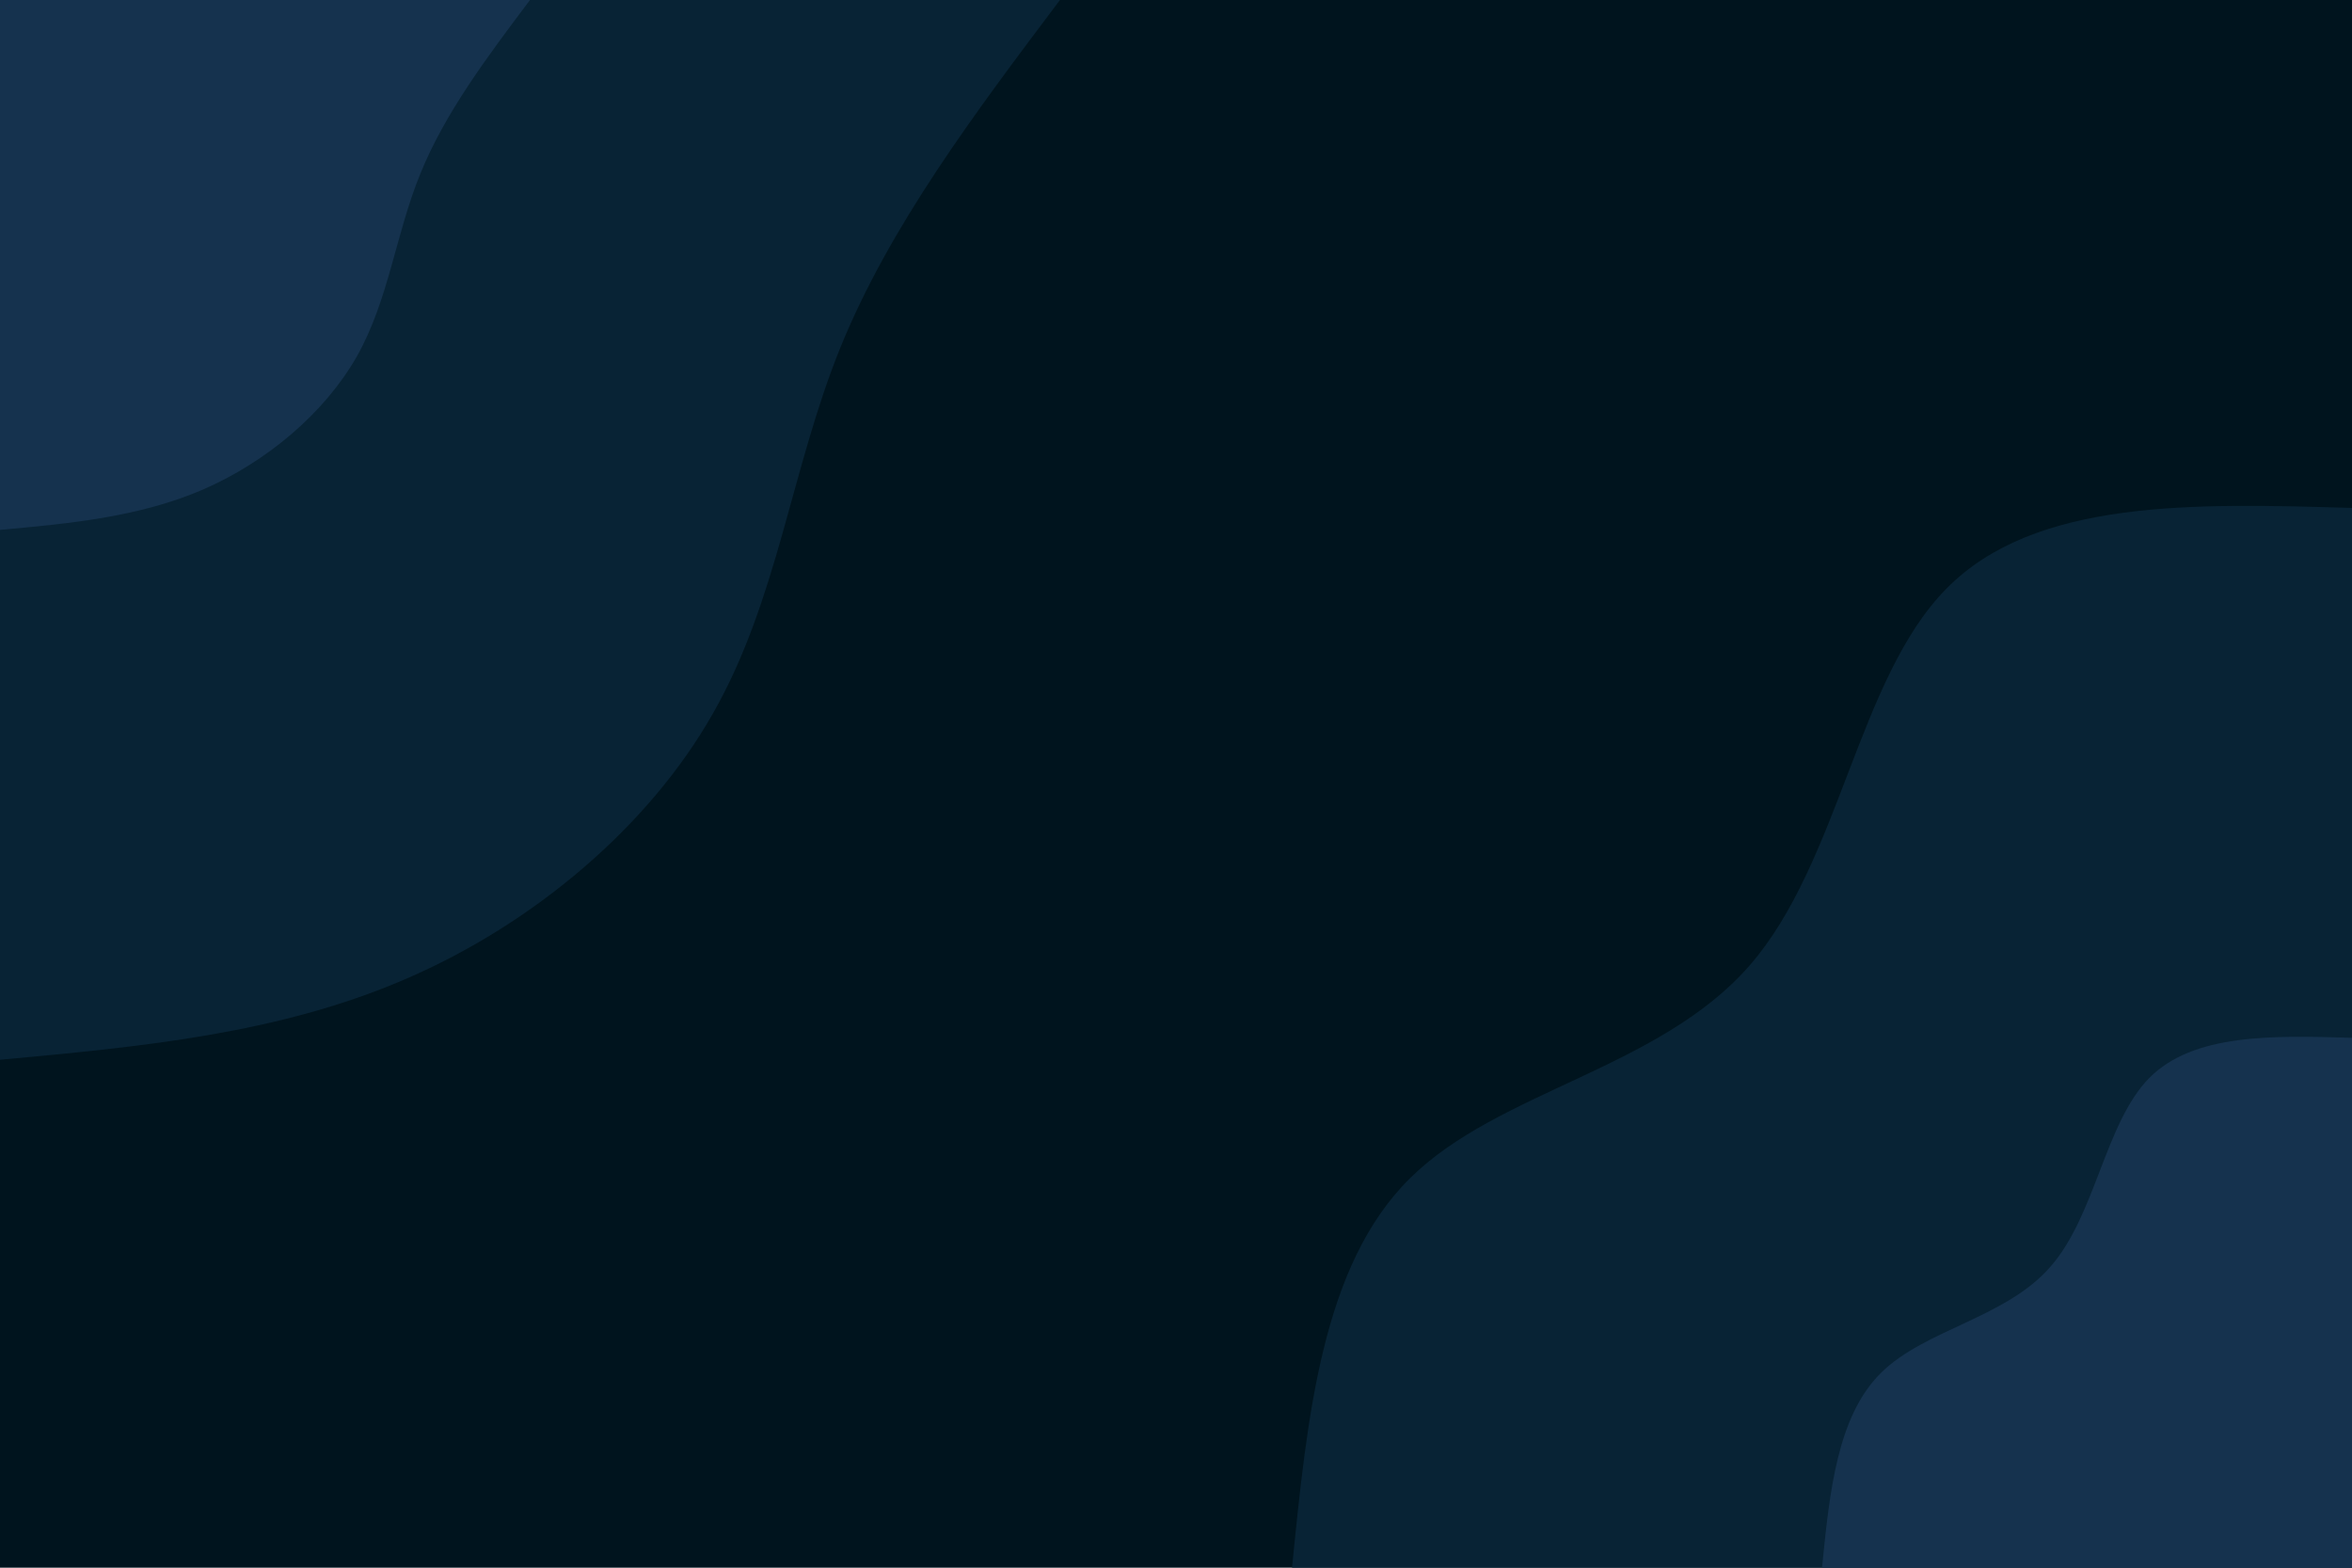
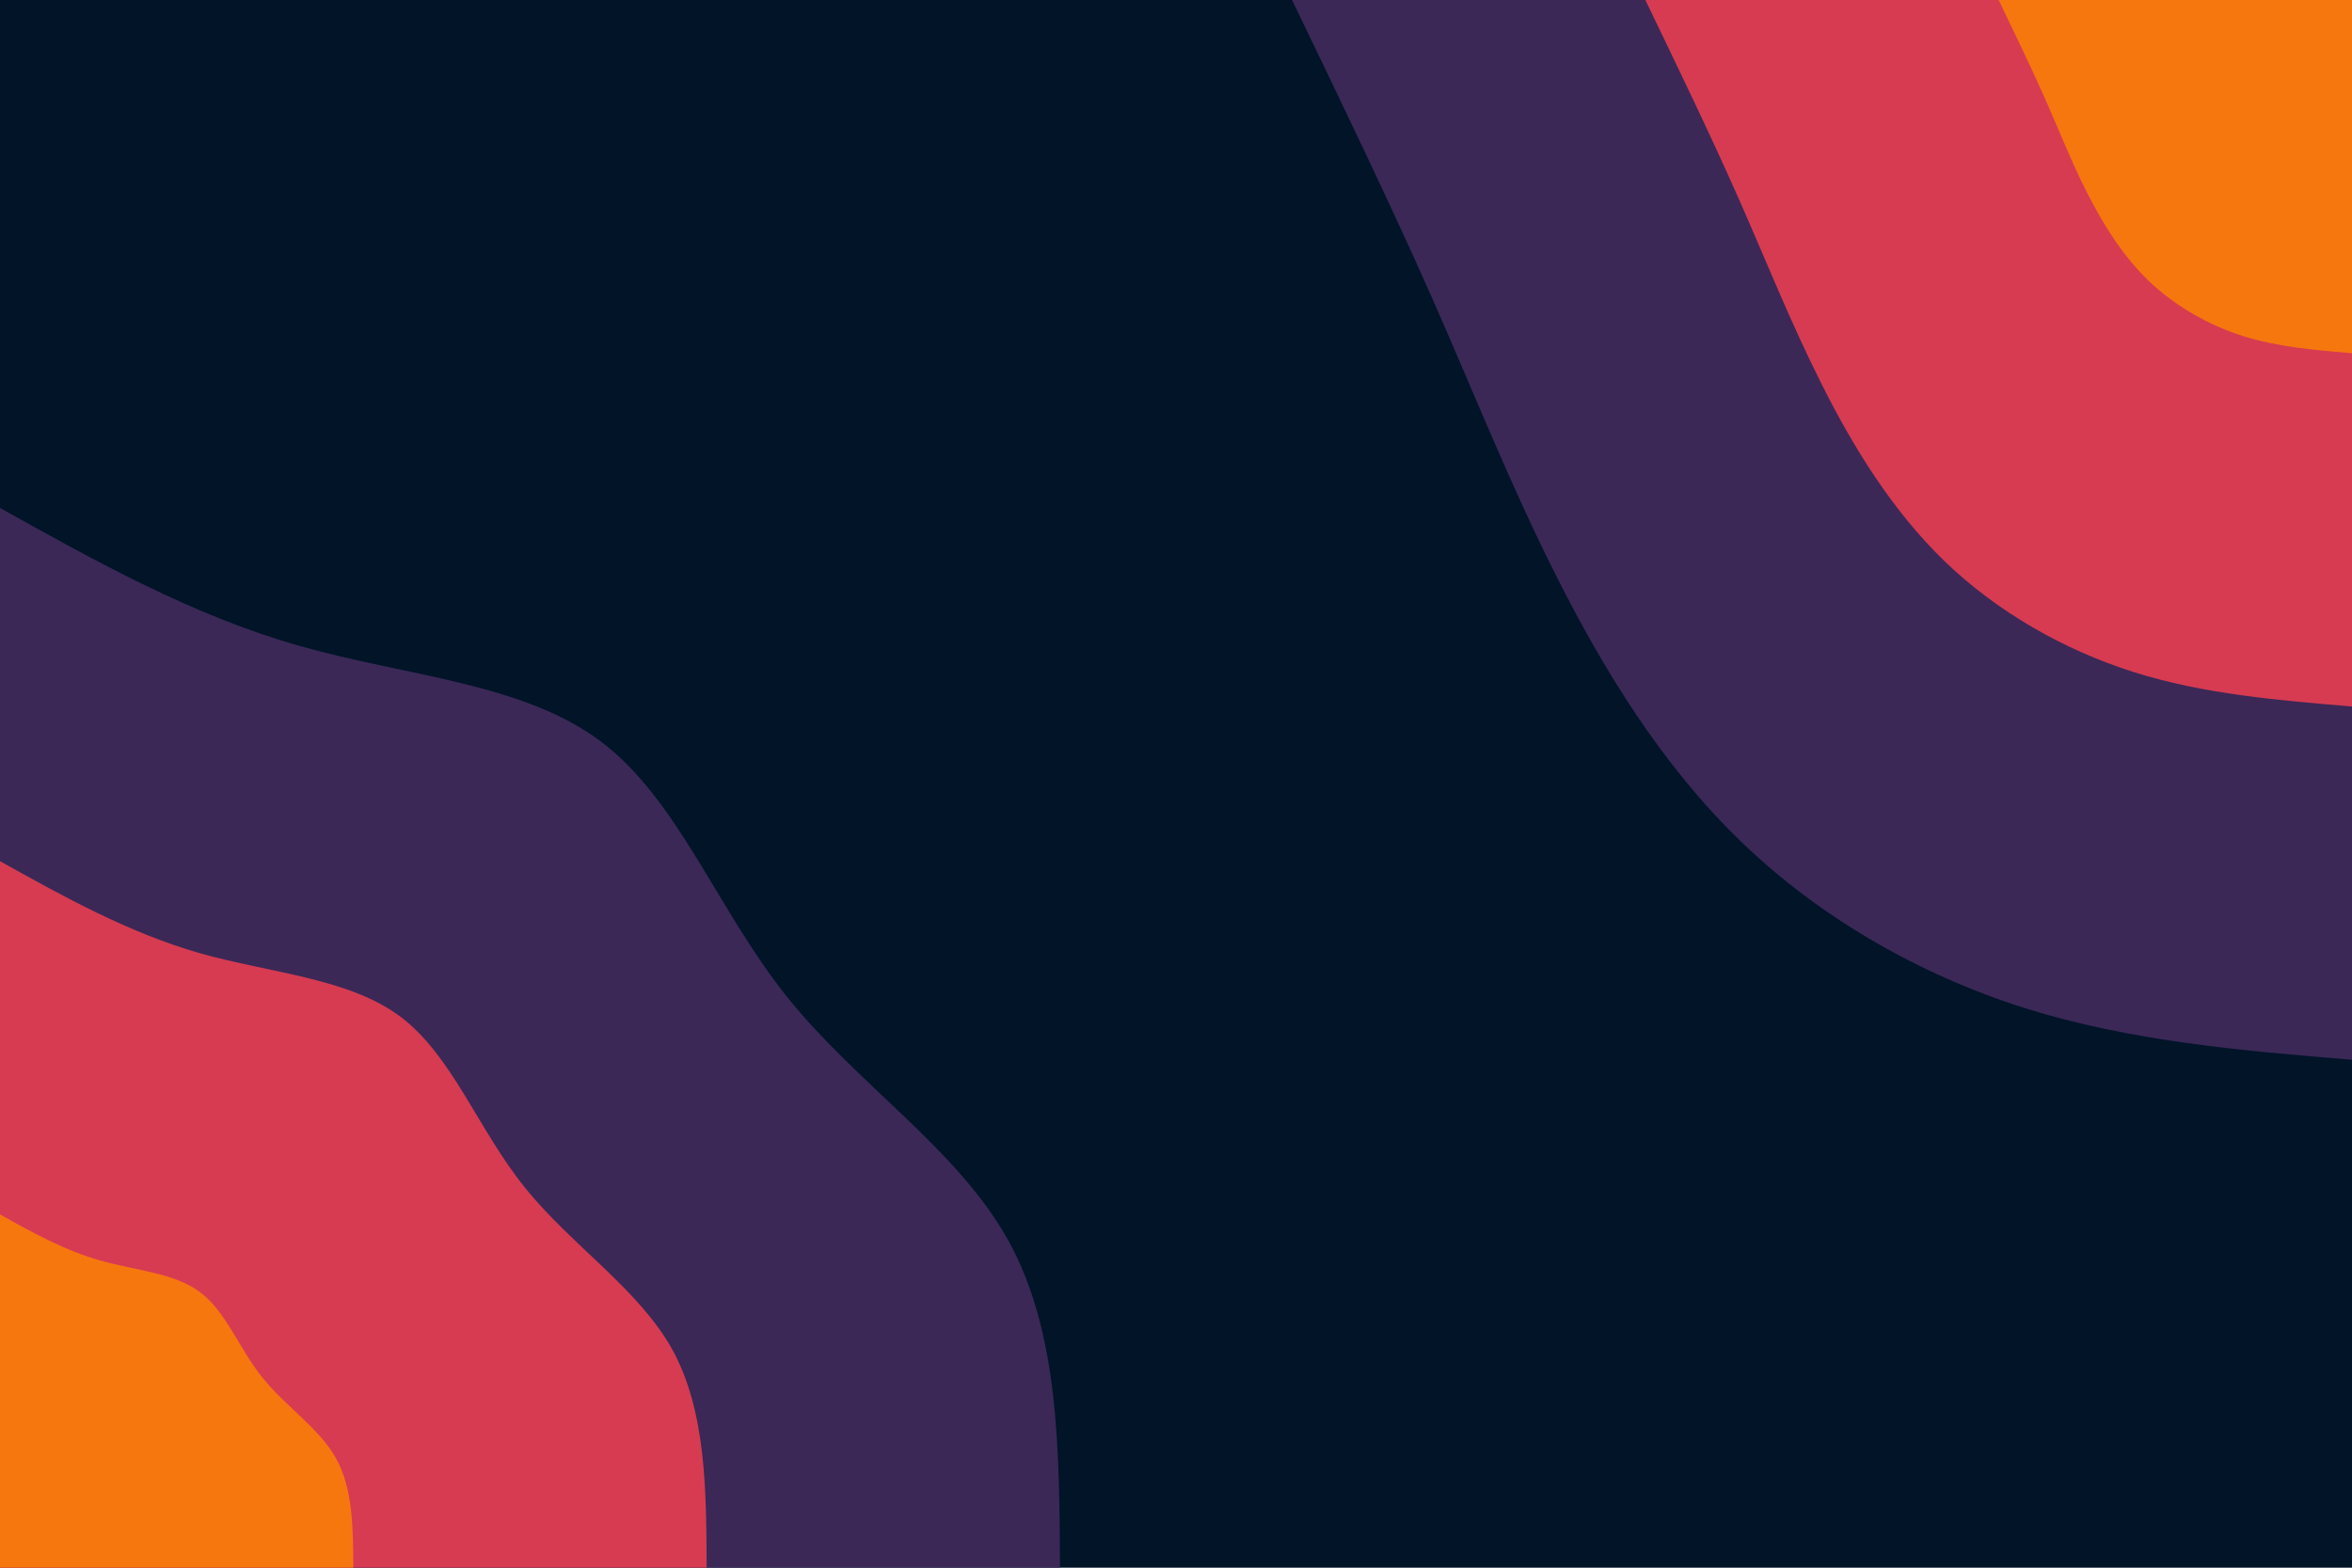
<svg xmlns="http://www.w3.org/2000/svg" id="visual" viewBox="0 0 900 600" width="900" height="600" version="1.1">
-   <rect x="0" y="0" width="900" height="600" fill="#00141e" />
+   <rect x="0" y="0" width="900" height="600" fill="#011428" />
  <defs>
-     <linearGradient id="grad1_0" x1="33.3%" y1="100%" x2="100%" y2="0%">
-       <stop offset="20%" stop-color="#15324e" stop-opacity="1" />
-       <stop offset="80%" stop-color="#15324e" stop-opacity="1" />
+     <linearGradient id="grad1_0" x1="33.3%" y1="0%" x2="100%" y2="100%">
+       <stop offset="20%" stop-color="#f7770f" stop-opacity="1" />
+       <stop offset="80%" stop-color="#f7770f" stop-opacity="1" />
    </linearGradient>
  </defs>
  <defs>
-     <linearGradient id="grad1_1" x1="33.3%" y1="100%" x2="100%" y2="0%">
-       <stop offset="20%" stop-color="#15324e" stop-opacity="1" />
-       <stop offset="80%" stop-color="#00141e" stop-opacity="1" />
+     <linearGradient id="grad1_1" x1="33.3%" y1="0%" x2="100%" y2="100%">
+       <stop offset="20%" stop-color="#f7770f" stop-opacity="1" />
+       <stop offset="80%" stop-color="#8e2c68" stop-opacity="1" />
    </linearGradient>
  </defs>
  <defs>
-     <linearGradient id="grad2_0" x1="0%" y1="100%" x2="66.7%" y2="0%">
-       <stop offset="20%" stop-color="#15324e" stop-opacity="1" />
-       <stop offset="80%" stop-color="#15324e" stop-opacity="1" />
+     <linearGradient id="grad1_2" x1="33.3%" y1="0%" x2="100%" y2="100%">
+       <stop offset="20%" stop-color="#011428" stop-opacity="1" />
+       <stop offset="80%" stop-color="#8e2c68" stop-opacity="1" />
    </linearGradient>
  </defs>
  <defs>
-     <linearGradient id="grad2_1" x1="0%" y1="100%" x2="66.7%" y2="0%">
-       <stop offset="20%" stop-color="#00141e" stop-opacity="1" />
-       <stop offset="80%" stop-color="#15324e" stop-opacity="1" />
+     <linearGradient id="grad2_0" x1="0%" y1="0%" x2="66.7%" y2="100%">
+       <stop offset="20%" stop-color="#f7770f" stop-opacity="1" />
+       <stop offset="80%" stop-color="#f7770f" stop-opacity="1" />
    </linearGradient>
  </defs>
-   <g transform="translate(900, 600)">
-     <path d="M-405.6 0C-399.8 -58 -394.1 -116 -360.3 -149.2C-326.6 -182.5 -264.9 -191 -230.5 -230.5C-196.1 -270 -189.1 -340.4 -155.2 -374.7C-121.4 -409.1 -60.7 -407.4 0 -405.6L0 0Z" fill="#082335" />
-     <path d="M-202.8 0C-199.9 -29 -197 -58 -180.2 -74.6C-163.3 -91.3 -132.4 -95.5 -115.3 -115.3C-98.1 -135 -94.5 -170.2 -77.6 -187.4C-60.7 -204.5 -30.3 -203.7 0 -202.8L0 0Z" fill="#15324e" />
+   <defs>
+     <linearGradient id="grad2_1" x1="0%" y1="0%" x2="66.7%" y2="100%">
+       <stop offset="20%" stop-color="#8e2c68" stop-opacity="1" />
+       <stop offset="80%" stop-color="#f7770f" stop-opacity="1" />
+     </linearGradient>
+   </defs>
+   <defs>
+     <linearGradient id="grad2_2" x1="0%" y1="0%" x2="66.7%" y2="100%">
+       <stop offset="20%" stop-color="#8e2c68" stop-opacity="1" />
+       <stop offset="80%" stop-color="#011428" stop-opacity="1" />
+     </linearGradient>
+   </defs>
+   <g transform="translate(900, 0)">
+     <path d="M0 405.6C-42.5 402.1 -85 398.5 -125.3 385.8C-165.7 373 -203.8 351.1 -233.9 322C-264.1 292.8 -286.3 256.5 -304.2 221C-322.1 185.6 -335.7 151 -351.9 114.3C-368.1 77.7 -386.9 38.8 -405.6 0L0 0Z" fill="#3b2857" />
+     <path d="M0 270.4C-28.3 268 -56.7 265.7 -83.6 257.2C-110.4 248.7 -135.9 234.1 -156 214.7C-176.1 195.2 -190.9 171 -202.8 147.3C-214.7 123.7 -223.8 100.7 -234.6 76.2C-245.4 51.8 -257.9 25.9 -270.4 0L0 0Z" fill="#d73b51" />
+     <path d="M0 135.2C-14.2 134 -28.3 132.8 -41.8 128.6C-55.2 124.3 -67.9 117 -78 107.3C-88 97.6 -95.4 85.5 -101.4 73.7C-107.4 61.9 -111.9 50.3 -117.3 38.1C-122.7 25.9 -129 12.9 -135.2 0L0 0Z" fill="#f7770f" />
  </g>
-   <g transform="translate(0, 0)">
-     <path d="M405.6 0C373 43.3 340.4 86.6 321.5 133.2C302.7 179.7 297.6 229.5 272.9 272.9C248.3 316.4 204 353.7 155.2 374.7C106.5 395.8 53.2 400.7 0 405.6L0 0Z" fill="#082335" />
-     <path d="M202.8 0C186.5 21.7 170.2 43.3 160.8 66.6C151.3 89.9 148.8 114.7 136.5 136.5C124.1 158.2 102 176.8 77.6 187.4C53.2 197.9 26.6 200.4 0 202.8L0 0Z" fill="#15324e" />
+   <g transform="translate(0, 600)">
+     <path d="M0 -405.6C36.9 -385 73.8 -364.4 114.6 -352.8C155.4 -341.2 200.1 -338.6 229.8 -316.3C259.5 -294 274.3 -252.1 301 -218.7C327.7 -185.2 366.3 -160.4 385.8 -125.3C405.2 -90.3 405.4 -45.2 405.6 0L0 0Z" fill="#3b2857" />
+     <path d="M0 -270.4C24.6 -256.7 49.2 -243 76.4 -235.2C103.6 -227.5 133.4 -225.7 153.2 -210.9C173 -196 182.8 -168 200.6 -145.8C218.4 -123.5 244.2 -106.9 257.2 -83.6C270.1 -60.2 270.3 -30.1 270.4 0L0 0Z" fill="#d73b51" />
+     <path d="M0 -135.2C12.3 -128.3 24.6 -121.5 38.2 -117.6C51.8 -113.7 66.7 -112.9 76.6 -105.4C86.5 -98 91.4 -84 100.3 -72.9C109.2 -61.7 122.1 -53.5 128.6 -41.8C135.1 -30.1 135.1 -15.1 135.2 0L0 0Z" fill="#f7770f" />
  </g>
</svg>
